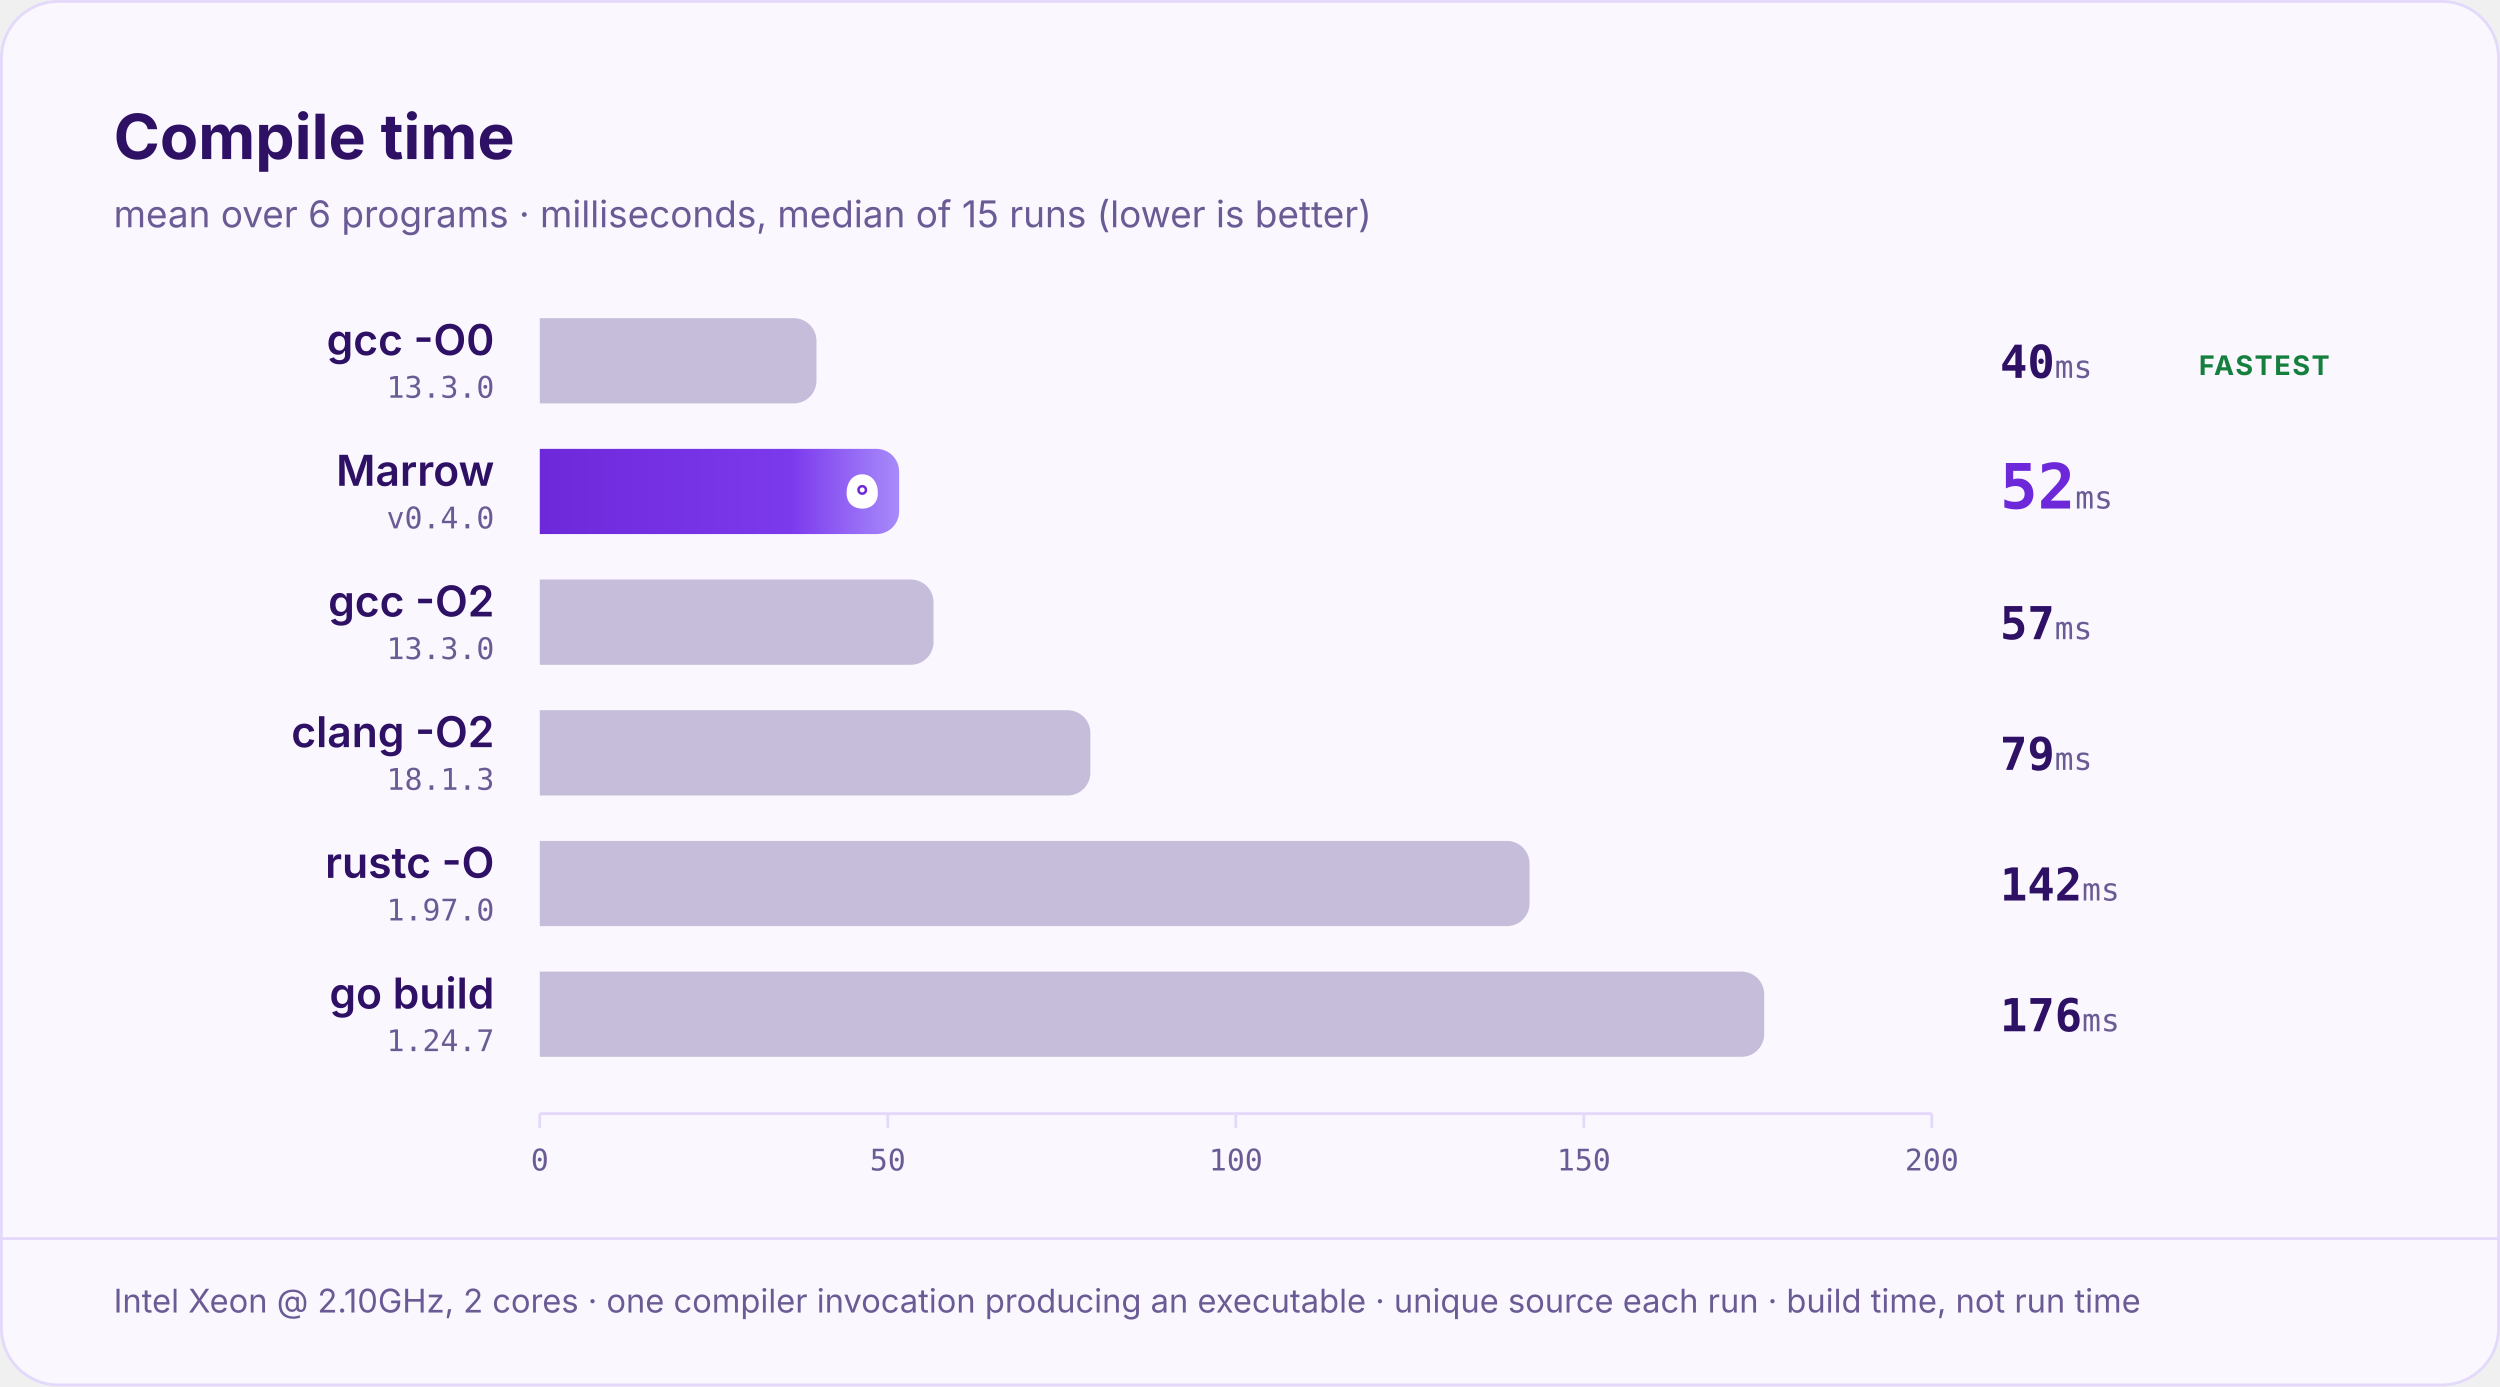
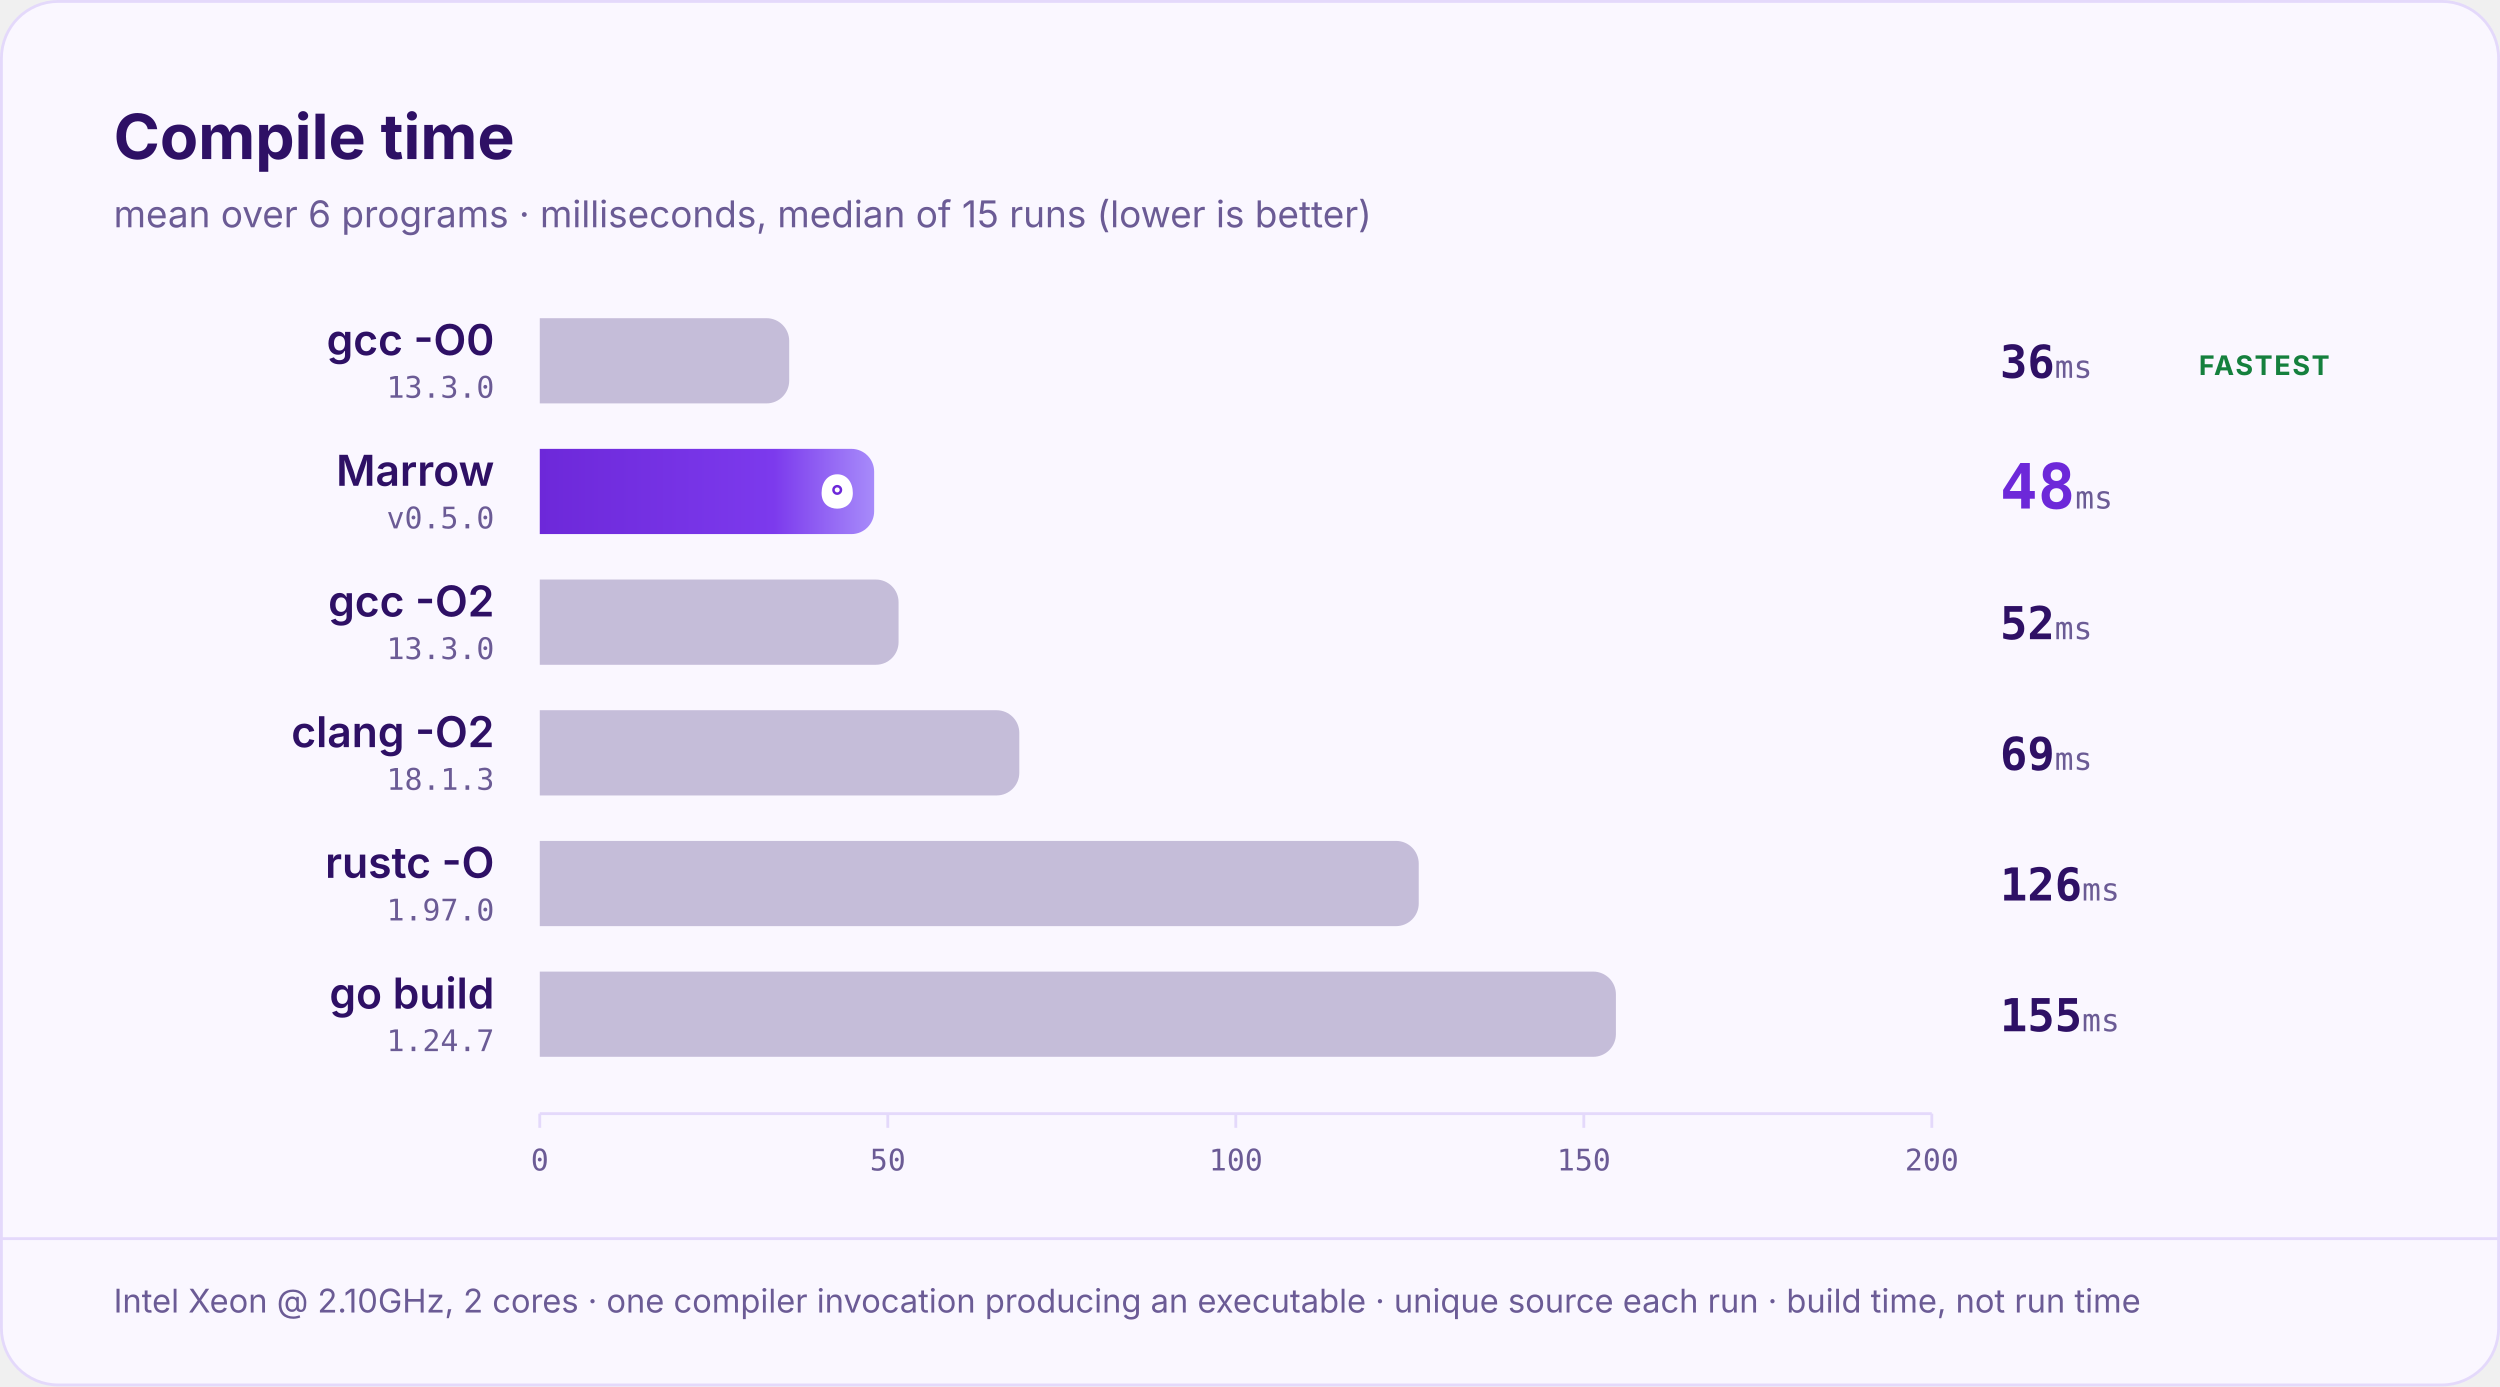
<svg xmlns="http://www.w3.org/2000/svg" viewBox="0 0 880 488" width="880" height="488" role="img" aria-label="Compile time of Marrow, gcc, clang, rustc and go, mean of 6 programs">
  <defs>
    <linearGradient id="m" x1="0" y1="0" x2="1" y2="0">
      <stop offset="0" stop-color="#6d28d9" />
      <stop offset="0.7" stop-color="#7c3aed" />
      <stop offset="1" stop-color="#a78bfa" />
    </linearGradient>
  </defs>
  <rect x="0.5" y="0.5" width="879" height="487" rx="20" fill="#faf7ff" stroke="#e4d9fb" />
  <text x="40" y="56" font-family="'Hanken Grotesk','Inter',system-ui,-apple-system,'Segoe UI',sans-serif" font-size="22" font-weight="700" fill="#2e1065">Compile time</text>
  <text x="40" y="80" font-family="'Hanken Grotesk','Inter',system-ui,-apple-system,'Segoe UI',sans-serif" font-size="13" fill="#6b5b95">mean over 6 programs · milliseconds, median of 15 runs (lower is better)</text>
  <text x="174" y="125" text-anchor="end" font-family="'Hanken Grotesk','Inter',system-ui,-apple-system,'Segoe UI',sans-serif" font-size="15" font-weight="600" fill="#2e1065">gcc -O0</text>
  <text x="174" y="140" text-anchor="end" font-family="'JetBrains Mono',ui-monospace,SFMono-Regular,Menlo,monospace" font-size="10.5" fill="#6b5b95">13.3.0</text>
-   <path d="M190 112 H279.4 a8 8 0 0 1 8 8 v14 a8 8 0 0 1 -8 8 H190 Z" fill="#c5bdd9" />
-   <text x="704" y="133" font-family="'JetBrains Mono',ui-monospace,SFMono-Regular,Menlo,monospace" font-size="16" font-weight="700" fill="#2e1065">40<tspan font-size="11" font-weight="400" fill="#6b5b95"> ms</tspan>
+   <path d="M190 112 H269.8 a8 8 0 0 1 8 8 v14 a8 8 0 0 1 -8 8 H190 Z" fill="#c5bdd9" />
+   <text x="704" y="133" font-family="'JetBrains Mono',ui-monospace,SFMono-Regular,Menlo,monospace" font-size="16" font-weight="700" fill="#2e1065">36<tspan font-size="11" font-weight="400" fill="#6b5b95"> ms</tspan>
  </text>
  <text x="774" y="132" font-family="'Hanken Grotesk','Inter',system-ui,-apple-system,'Segoe UI',sans-serif" font-size="9.5" font-weight="700" letter-spacing="0.6" fill="#15803d">FASTEST</text>
  <text x="174" y="171" text-anchor="end" font-family="'Hanken Grotesk','Inter',system-ui,-apple-system,'Segoe UI',sans-serif" font-size="15" font-weight="600" fill="#2e1065">Marrow</text>
-   <text x="174" y="186" text-anchor="end" font-family="'JetBrains Mono',ui-monospace,SFMono-Regular,Menlo,monospace" font-size="10.5" fill="#6b5b95">v0.4.0</text>
-   <path d="M190 158 H308.5 a8 8 0 0 1 8 8 v14 a8 8 0 0 1 -8 8 H190 Z" fill="url(#m)" />
-   <g transform="translate(292.5 162) scale(0.11)">
+   <text x="174" y="186" text-anchor="end" font-family="'JetBrains Mono',ui-monospace,SFMono-Regular,Menlo,monospace" font-size="10.5" fill="#6b5b95">v0.5.0</text>
+   <path d="M190 158 H299.7 a8 8 0 0 1 8 8 v14 a8 8 0 0 1 -8 8 H190 Z" fill="url(#m)" />
+   <g transform="translate(283.7 162) scale(0.11)">
    <path d="M 100,45 C 130,45 150,70 150,105 C 150,140 125,155 100,155 C 75,155 50,140 50,105 C 50,70 70,45 100,45 Z" fill="#fff" />
    <circle cx="100" cy="95" r="16" fill="#6d28d9" />
    <circle cx="100" cy="95" r="8" fill="#fff" />
  </g>
-   <text x="704" y="179" font-family="'JetBrains Mono',ui-monospace,SFMono-Regular,Menlo,monospace" font-size="22" font-weight="800" fill="#6d28d9">52<tspan font-size="11" font-weight="400" fill="#6b5b95"> ms</tspan>
+   <text x="704" y="179" font-family="'JetBrains Mono',ui-monospace,SFMono-Regular,Menlo,monospace" font-size="22" font-weight="800" fill="#6d28d9">48<tspan font-size="11" font-weight="400" fill="#6b5b95"> ms</tspan>
  </text>
  <text x="174" y="217" text-anchor="end" font-family="'Hanken Grotesk','Inter',system-ui,-apple-system,'Segoe UI',sans-serif" font-size="15" font-weight="600" fill="#2e1065">gcc -O2</text>
  <text x="174" y="232" text-anchor="end" font-family="'JetBrains Mono',ui-monospace,SFMono-Regular,Menlo,monospace" font-size="10.5" fill="#6b5b95">13.3.0</text>
-   <path d="M190 204 H320.6 a8 8 0 0 1 8 8 v14 a8 8 0 0 1 -8 8 H190 Z" fill="#c5bdd9" />
-   <text x="704" y="225" font-family="'JetBrains Mono',ui-monospace,SFMono-Regular,Menlo,monospace" font-size="16" font-weight="700" fill="#2e1065">57<tspan font-size="11" font-weight="400" fill="#6b5b95"> ms</tspan>
+   <path d="M190 204 H308.3 a8 8 0 0 1 8 8 v14 a8 8 0 0 1 -8 8 H190 Z" fill="#c5bdd9" />
+   <text x="704" y="225" font-family="'JetBrains Mono',ui-monospace,SFMono-Regular,Menlo,monospace" font-size="16" font-weight="700" fill="#2e1065">52<tspan font-size="11" font-weight="400" fill="#6b5b95"> ms</tspan>
  </text>
  <text x="174" y="263" text-anchor="end" font-family="'Hanken Grotesk','Inter',system-ui,-apple-system,'Segoe UI',sans-serif" font-size="15" font-weight="600" fill="#2e1065">clang -O2</text>
  <text x="174" y="278" text-anchor="end" font-family="'JetBrains Mono',ui-monospace,SFMono-Regular,Menlo,monospace" font-size="10.5" fill="#6b5b95">18.1.3</text>
-   <path d="M190 250 H375.8 a8 8 0 0 1 8 8 v14 a8 8 0 0 1 -8 8 H190 Z" fill="#c5bdd9" />
-   <text x="704" y="271" font-family="'JetBrains Mono',ui-monospace,SFMono-Regular,Menlo,monospace" font-size="16" font-weight="700" fill="#2e1065">79<tspan font-size="11" font-weight="400" fill="#6b5b95"> ms</tspan>
+   <path d="M190 250 H350.8 a8 8 0 0 1 8 8 v14 a8 8 0 0 1 -8 8 H190 Z" fill="#c5bdd9" />
+   <text x="704" y="271" font-family="'JetBrains Mono',ui-monospace,SFMono-Regular,Menlo,monospace" font-size="16" font-weight="700" fill="#2e1065">69<tspan font-size="11" font-weight="400" fill="#6b5b95"> ms</tspan>
  </text>
  <text x="174" y="309" text-anchor="end" font-family="'Hanken Grotesk','Inter',system-ui,-apple-system,'Segoe UI',sans-serif" font-size="15" font-weight="600" fill="#2e1065">rustc -O</text>
  <text x="174" y="324" text-anchor="end" font-family="'JetBrains Mono',ui-monospace,SFMono-Regular,Menlo,monospace" font-size="10.5" fill="#6b5b95">1.97.0</text>
-   <path d="M190 296 H530.4 a8 8 0 0 1 8 8 v14 a8 8 0 0 1 -8 8 H190 Z" fill="#c5bdd9" />
-   <text x="704" y="317" font-family="'JetBrains Mono',ui-monospace,SFMono-Regular,Menlo,monospace" font-size="16" font-weight="700" fill="#2e1065">142<tspan font-size="11" font-weight="400" fill="#6b5b95"> ms</tspan>
+   <path d="M190 296 H491.4 a8 8 0 0 1 8 8 v14 a8 8 0 0 1 -8 8 H190 Z" fill="#c5bdd9" />
+   <text x="704" y="317" font-family="'JetBrains Mono',ui-monospace,SFMono-Regular,Menlo,monospace" font-size="16" font-weight="700" fill="#2e1065">126<tspan font-size="11" font-weight="400" fill="#6b5b95"> ms</tspan>
  </text>
  <text x="174" y="355" text-anchor="end" font-family="'Hanken Grotesk','Inter',system-ui,-apple-system,'Segoe UI',sans-serif" font-size="15" font-weight="600" fill="#2e1065">go build</text>
  <text x="174" y="370" text-anchor="end" font-family="'JetBrains Mono',ui-monospace,SFMono-Regular,Menlo,monospace" font-size="10.5" fill="#6b5b95">1.24.7</text>
-   <path d="M190 342 H613.0 a8 8 0 0 1 8 8 v14 a8 8 0 0 1 -8 8 H190 Z" fill="#c5bdd9" />
-   <text x="704" y="363" font-family="'JetBrains Mono',ui-monospace,SFMono-Regular,Menlo,monospace" font-size="16" font-weight="700" fill="#2e1065">176<tspan font-size="11" font-weight="400" fill="#6b5b95"> ms</tspan>
+   <path d="M190 342 H560.8 a8 8 0 0 1 8 8 v14 a8 8 0 0 1 -8 8 H190 Z" fill="#c5bdd9" />
+   <text x="704" y="363" font-family="'JetBrains Mono',ui-monospace,SFMono-Regular,Menlo,monospace" font-size="16" font-weight="700" fill="#2e1065">155<tspan font-size="11" font-weight="400" fill="#6b5b95"> ms</tspan>
  </text>
  <line x1="190" y1="392" x2="680" y2="392" stroke="#e4d9fb" />
  <line x1="190.0" y1="392" x2="190.0" y2="397" stroke="#e4d9fb" />
  <text x="190.0" y="412" text-anchor="middle" font-family="'JetBrains Mono',ui-monospace,SFMono-Regular,Menlo,monospace" font-size="10.5" fill="#6b5b95">0</text>
  <line x1="312.5" y1="392" x2="312.5" y2="397" stroke="#e4d9fb" />
  <text x="312.5" y="412" text-anchor="middle" font-family="'JetBrains Mono',ui-monospace,SFMono-Regular,Menlo,monospace" font-size="10.5" fill="#6b5b95">50</text>
  <line x1="435.0" y1="392" x2="435.0" y2="397" stroke="#e4d9fb" />
  <text x="435.0" y="412" text-anchor="middle" font-family="'JetBrains Mono',ui-monospace,SFMono-Regular,Menlo,monospace" font-size="10.5" fill="#6b5b95">100</text>
  <line x1="557.5" y1="392" x2="557.5" y2="397" stroke="#e4d9fb" />
  <text x="557.5" y="412" text-anchor="middle" font-family="'JetBrains Mono',ui-monospace,SFMono-Regular,Menlo,monospace" font-size="10.5" fill="#6b5b95">150</text>
  <line x1="680.0" y1="392" x2="680.0" y2="397" stroke="#e4d9fb" />
  <text x="680.0" y="412" text-anchor="middle" font-family="'JetBrains Mono',ui-monospace,SFMono-Regular,Menlo,monospace" font-size="10.5" fill="#6b5b95">200</text>
  <line x1="0" y1="436" x2="880" y2="436" stroke="#e4d9fb" />
  <text x="40" y="462" font-family="'Hanken Grotesk','Inter',system-ui,-apple-system,'Segoe UI',sans-serif" font-size="11.5" fill="#6b5b95">Intel Xeon @ 2.10GHz, 2 cores · one compiler invocation producing an executable · unique source each run · build time, not run time</text>
</svg>
